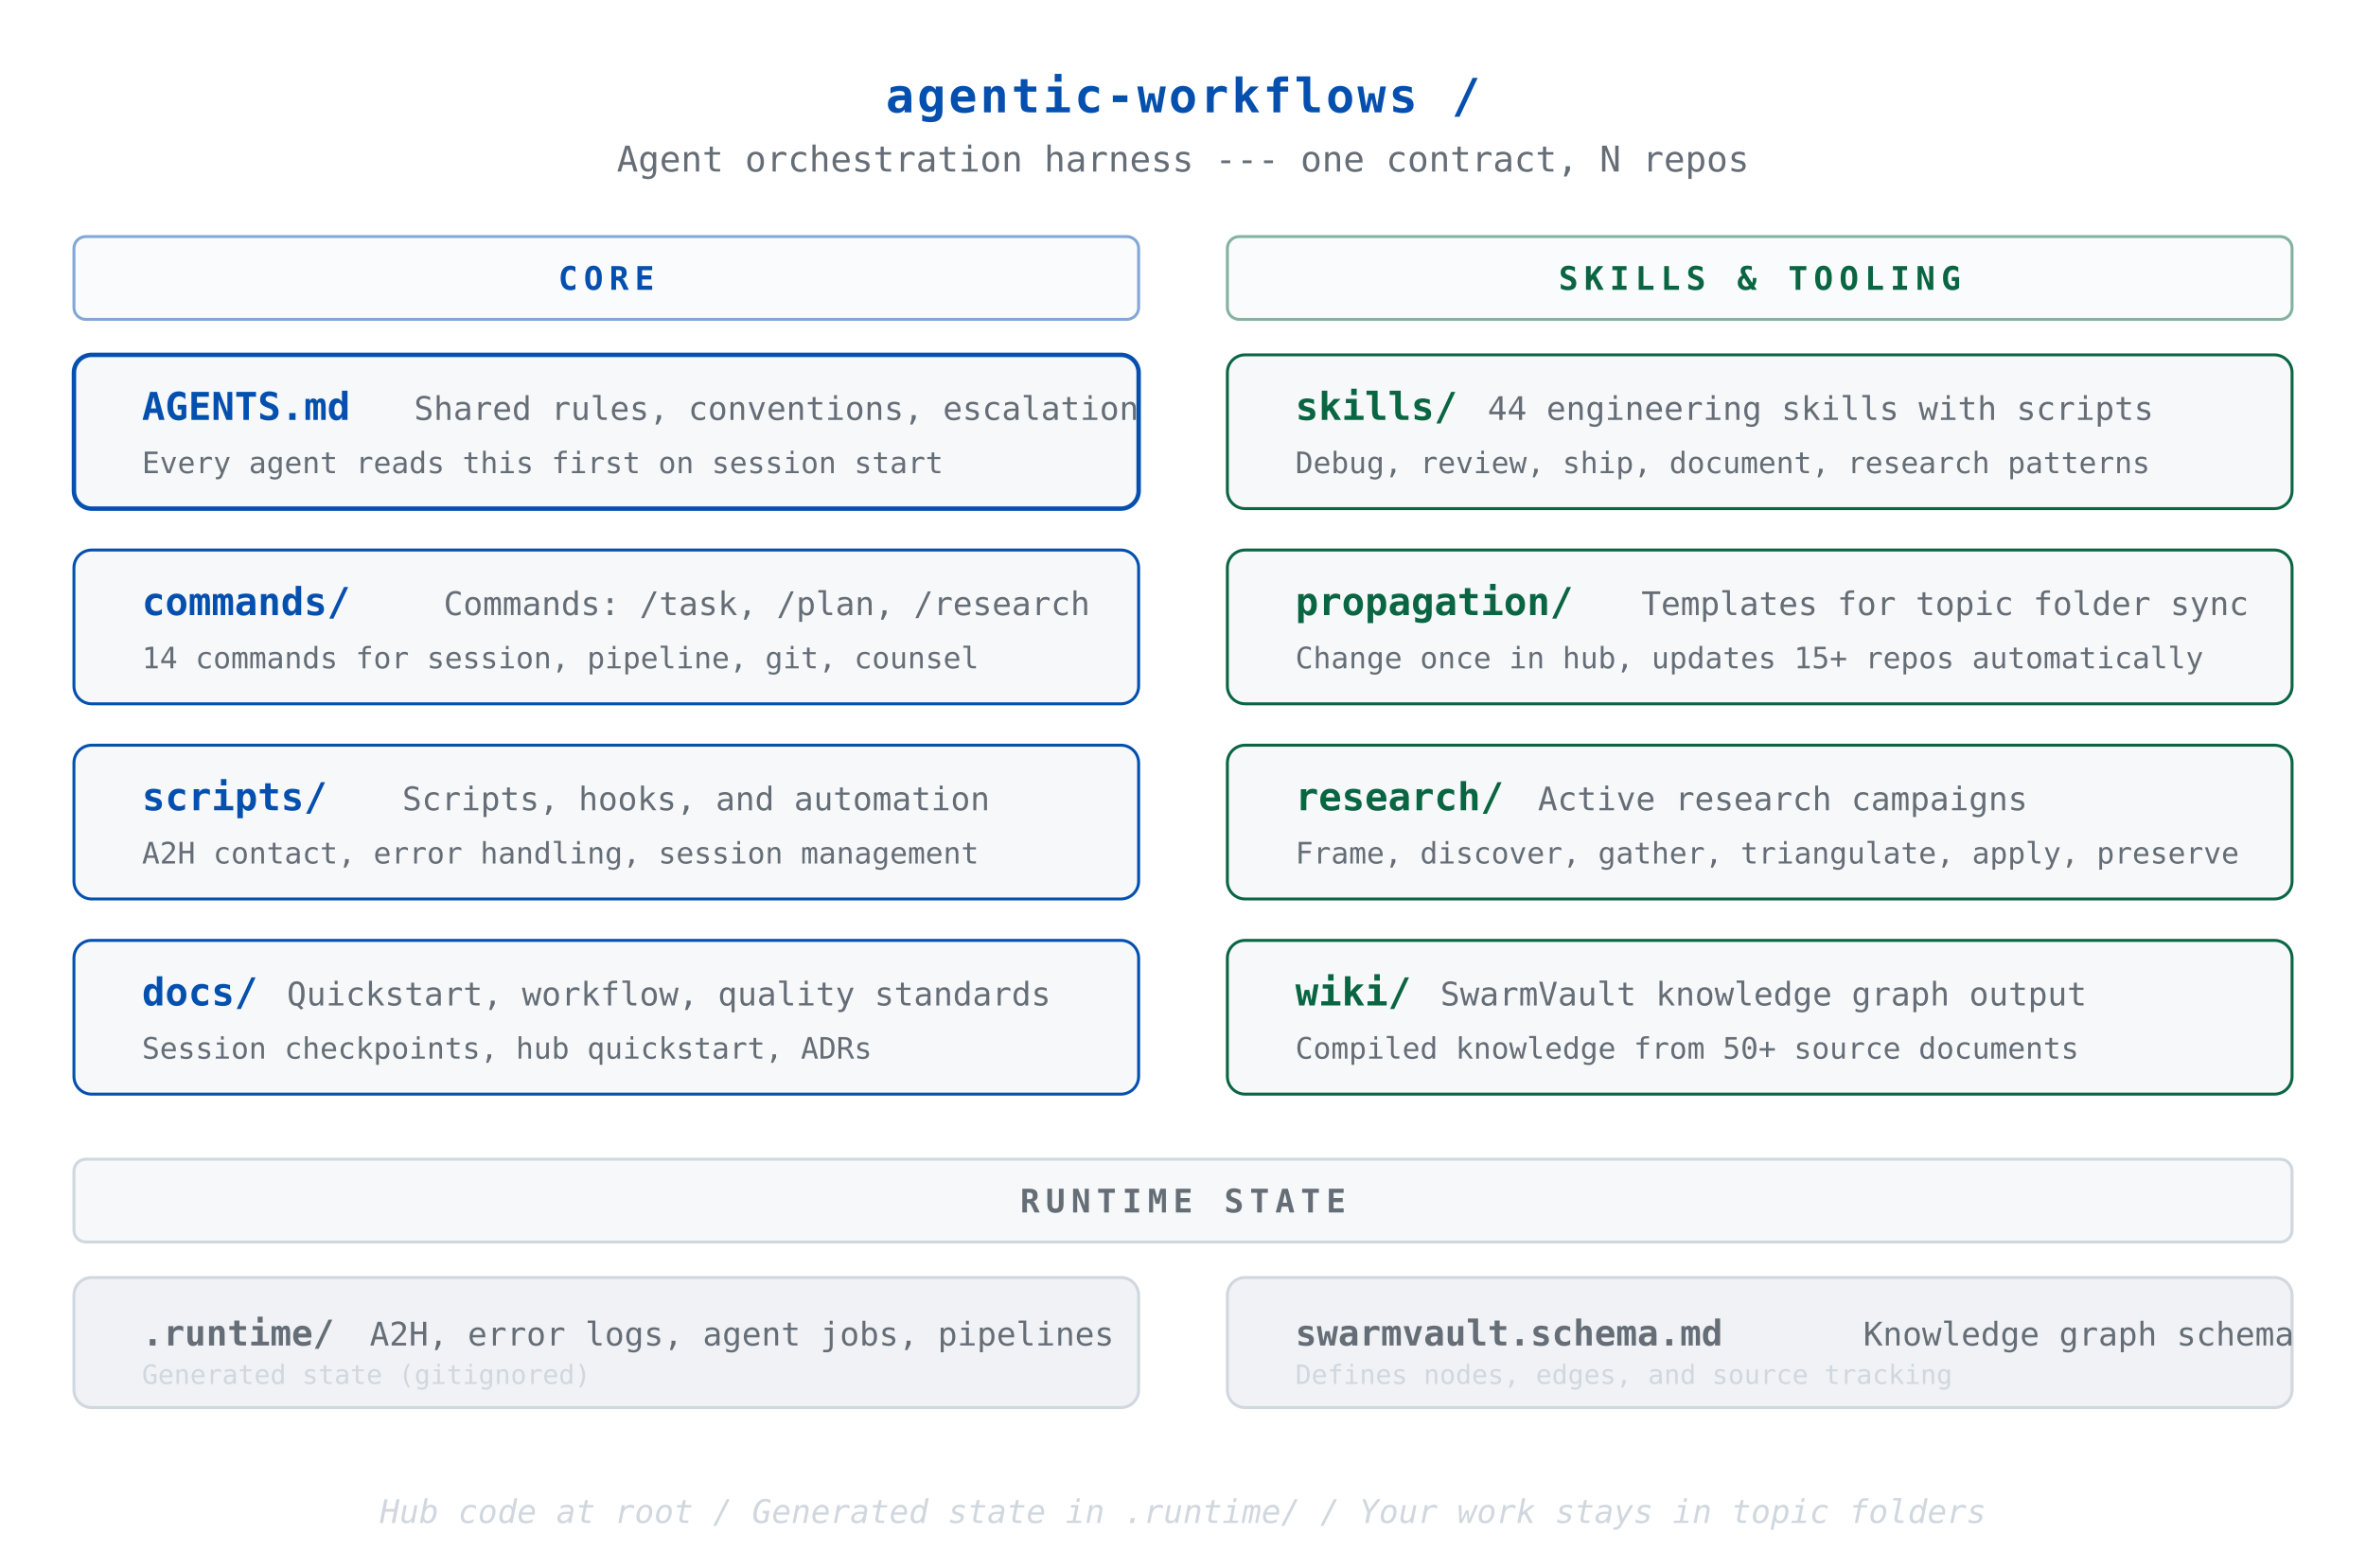
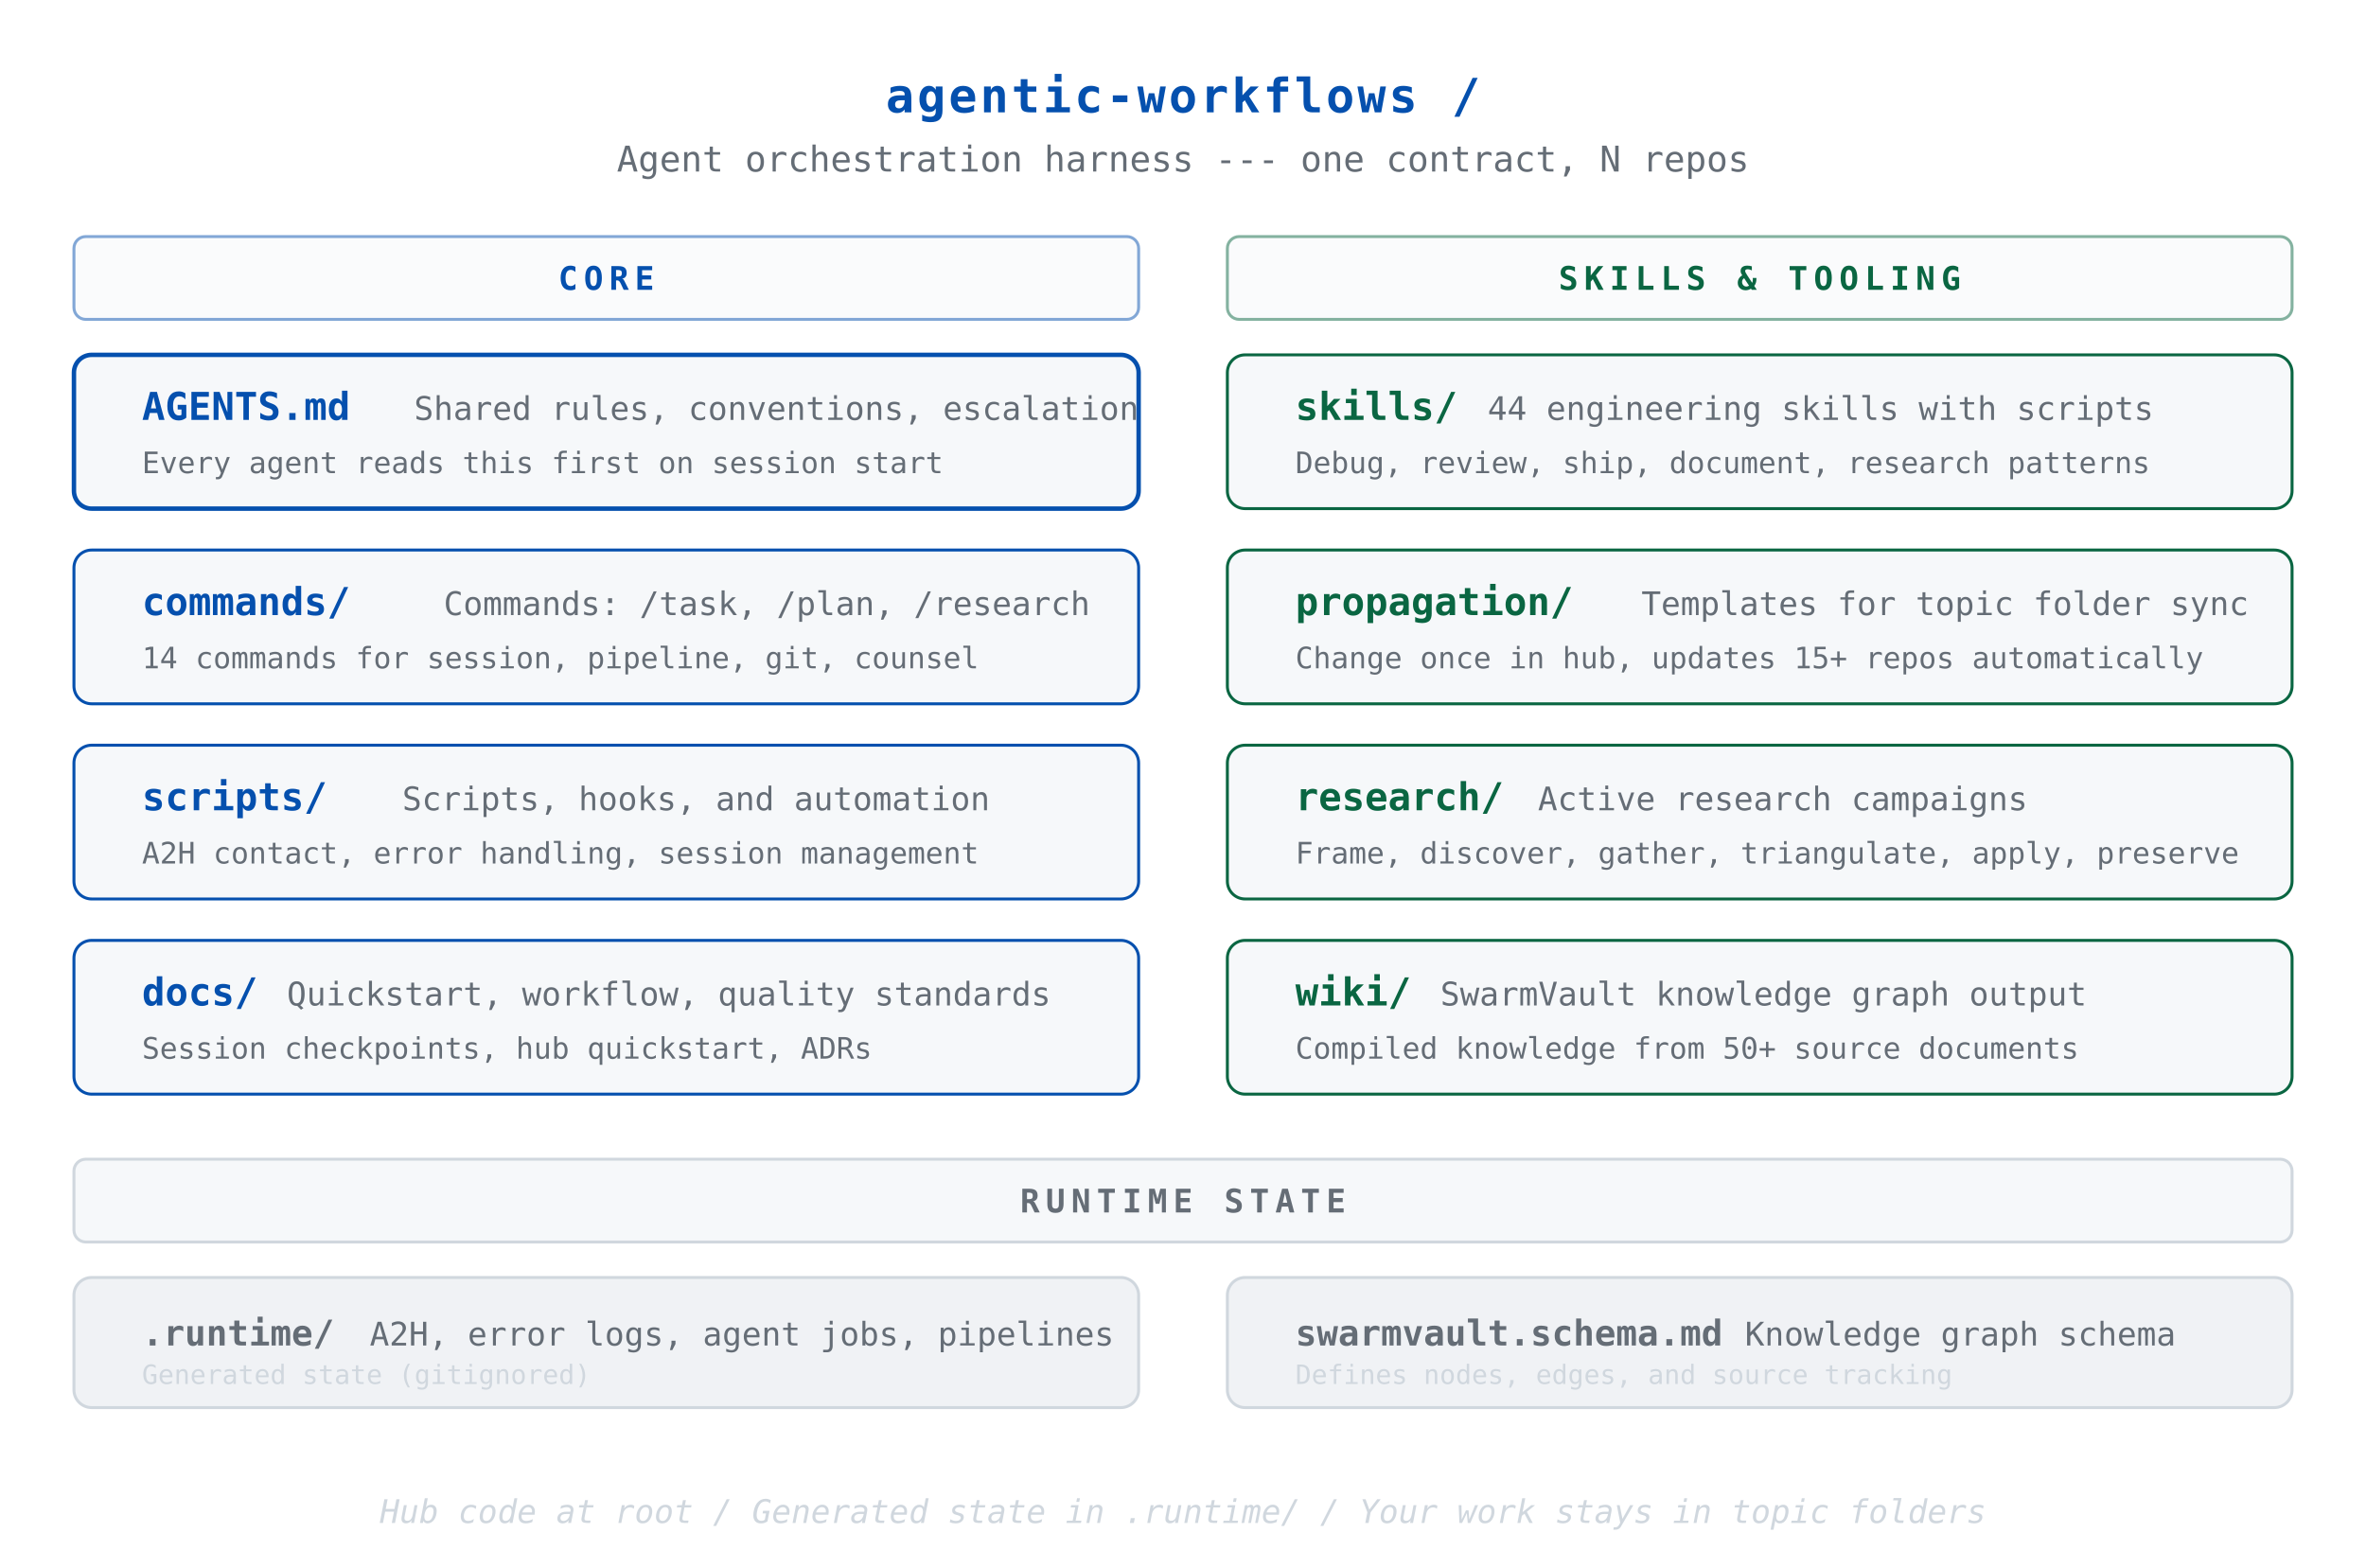
<svg xmlns="http://www.w3.org/2000/svg" viewBox="0 0 800 530" style="max-width:800px; font-family:ui-monospace,'Cascadia Code','Fira Code',monospace; background:#f6f8fa;border:1px solid #d0d7de;border-radius:12px;">
  <defs>
    <linearGradient id="coreHead" x1="0%" y1="0%" x2="100%" y2="100%">
      <stop offset="0%" stop-color="#e8ecf0" />
      <stop offset="100%" stop-color="#f6f8fa" />
    </linearGradient>
    <linearGradient id="skillHead" x1="0%" y1="0%" x2="100%" y2="100%">
      <stop offset="0%" stop-color="#0a3a1a" />
      <stop offset="100%" stop-color="#f6f8fa" />
    </linearGradient>
    <linearGradient id="row1" x1="0%" y1="0%" x2="0%" y2="100%">
      <stop offset="0%" stop-color="#f6f8fa" />
      <stop offset="100%" stop-color="#f6f8fa" />
    </linearGradient>
    <linearGradient id="row2" x1="0%" y1="0%" x2="0%" y2="100%">
      <stop offset="0%" stop-color="#f6f8fa" />
      <stop offset="100%" stop-color="#f6f8fa" />
    </linearGradient>
  </defs>
  <text x="400" y="38" fill="#0550ae" font-size="16" font-weight="bold" text-anchor="middle" letter-spacing="1">agentic-workflows /</text>
  <text x="400" y="58" fill="#656d76" font-size="12" text-anchor="middle">Agent orchestration harness --- one contract, N repos</text>
  <rect x="25" y="80" width="360" height="28" rx="4" fill="#f6f8fa" stroke="#0550ae" stroke-width="1" opacity="0.5" />
  <text x="205" y="98" fill="#0550ae" font-size="11" font-weight="bold" text-anchor="middle" letter-spacing="2">CORE</text>
  <rect x="415" y="80" width="360" height="28" rx="4" fill="#f6f8fa" stroke="#0a6642" stroke-width="1" opacity="0.5" />
  <text x="595" y="98" fill="#0a6642" font-size="11" font-weight="bold" text-anchor="middle" letter-spacing="2">SKILLS &amp; TOOLING</text>
  <rect x="25" y="120" width="360" height="52" rx="6" fill="url(#row1)" stroke="#0550ae" stroke-width="1.5" />
  <text x="48" y="142" fill="#0550ae" font-size="13" font-weight="bold">AGENTS.md</text>
  <text x="140" y="142" fill="#656d76" font-size="11">Shared rules, conventions, escalation</text>
  <text x="48" y="160" fill="#656d76" font-size="10">Every agent reads this first on session start</text>
  <rect x="415" y="120" width="360" height="52" rx="6" fill="url(#row1)" stroke="#0a6642" stroke-width="1" />
  <text x="438" y="142" fill="#0a6642" font-size="13" font-weight="bold">skills/</text>
  <text x="503" y="142" fill="#656d76" font-size="11">44 engineering skills with scripts</text>
  <text x="438" y="160" fill="#656d76" font-size="10">Debug, review, ship, document, research patterns</text>
  <rect x="25" y="186" width="360" height="52" rx="6" fill="url(#row2)" stroke="#0550ae" stroke-width="1" />
  <text x="48" y="208" fill="#0550ae" font-size="13" font-weight="bold">commands/</text>
  <text x="150" y="208" fill="#656d76" font-size="11">Commands: /task, /plan, /research</text>
  <text x="48" y="226" fill="#656d76" font-size="10">14 commands for session, pipeline, git, counsel</text>
  <rect x="415" y="186" width="360" height="52" rx="6" fill="url(#row2)" stroke="#0a6642" stroke-width="1" />
  <text x="438" y="208" fill="#0a6642" font-size="13" font-weight="bold">propagation/</text>
  <text x="555" y="208" fill="#656d76" font-size="11">Templates for topic folder sync</text>
  <text x="438" y="226" fill="#656d76" font-size="10">Change once in hub, updates 15+ repos automatically</text>
  <rect x="25" y="252" width="360" height="52" rx="6" fill="url(#row1)" stroke="#0550ae" stroke-width="1" />
  <text x="48" y="274" fill="#0550ae" font-size="13" font-weight="bold">scripts/</text>
  <text x="136" y="274" fill="#656d76" font-size="11">Scripts, hooks, and automation</text>
  <text x="48" y="292" fill="#656d76" font-size="10">A2H contact, error handling, session management</text>
  <rect x="415" y="252" width="360" height="52" rx="6" fill="url(#row1)" stroke="#0a6642" stroke-width="1" />
  <text x="438" y="274" fill="#0a6642" font-size="13" font-weight="bold">research/</text>
  <text x="520" y="274" fill="#656d76" font-size="11">Active research campaigns</text>
  <text x="438" y="292" fill="#656d76" font-size="10">Frame, discover, gather, triangulate, apply, preserve</text>
  <rect x="25" y="318" width="360" height="52" rx="6" fill="url(#row2)" stroke="#0550ae" stroke-width="1" />
  <text x="48" y="340" fill="#0550ae" font-size="13" font-weight="bold">docs/</text>
  <text x="97" y="340" fill="#656d76" font-size="11">Quickstart, workflow, quality standards</text>
  <text x="48" y="358" fill="#656d76" font-size="10">Session checkpoints, hub quickstart, ADRs</text>
  <rect x="415" y="318" width="360" height="52" rx="6" fill="url(#row2)" stroke="#0a6642" stroke-width="1" />
  <text x="438" y="340" fill="#0a6642" font-size="13" font-weight="bold">wiki/</text>
  <text x="487" y="340" fill="#656d76" font-size="11">SwarmVault knowledge graph output</text>
  <text x="438" y="358" fill="#656d76" font-size="10">Compiled knowledge from 50+ source documents</text>
  <rect x="25" y="392" width="750" height="28" rx="4" fill="#f6f8fa" stroke="#d0d7de" stroke-width="1" />
  <text x="400" y="410" fill="#656d76" font-size="11" font-weight="bold" text-anchor="middle" letter-spacing="2">RUNTIME STATE</text>
  <rect x="25" y="432" width="360" height="44" rx="6" fill="#f0f2f5" stroke="#d0d7de" stroke-width="1" />
  <text x="48" y="455" fill="#656d76" font-size="12" font-weight="bold">.runtime/</text>
  <text x="125" y="455" fill="#656d76" font-size="11">A2H, error logs, agent jobs, pipelines</text>
  <text x="48" y="468" fill="#d0d7de" font-size="9">Generated state (gitignored)</text>
  <rect x="415" y="432" width="360" height="44" rx="6" fill="#f0f2f5" stroke="#d0d7de" stroke-width="1" />
  <text x="438" y="455" fill="#656d76" font-size="12" font-weight="bold">swarmvault.schema.md</text>
-   <text x="630" y="455" fill="#656d76" font-size="11">Knowledge graph schema</text>
+   <text x="590" y="455" fill="#656d76" font-size="11">Knowledge graph schema</text>
  <text x="438" y="468" fill="#d0d7de" font-size="9">Defines nodes, edges, and source tracking</text>
  <text x="400" y="515" fill="#d0d7de" font-size="11" text-anchor="middle" font-style="italic">Hub code at root  /  Generated state in .runtime/  /  Your work stays in topic folders</text>
</svg>
